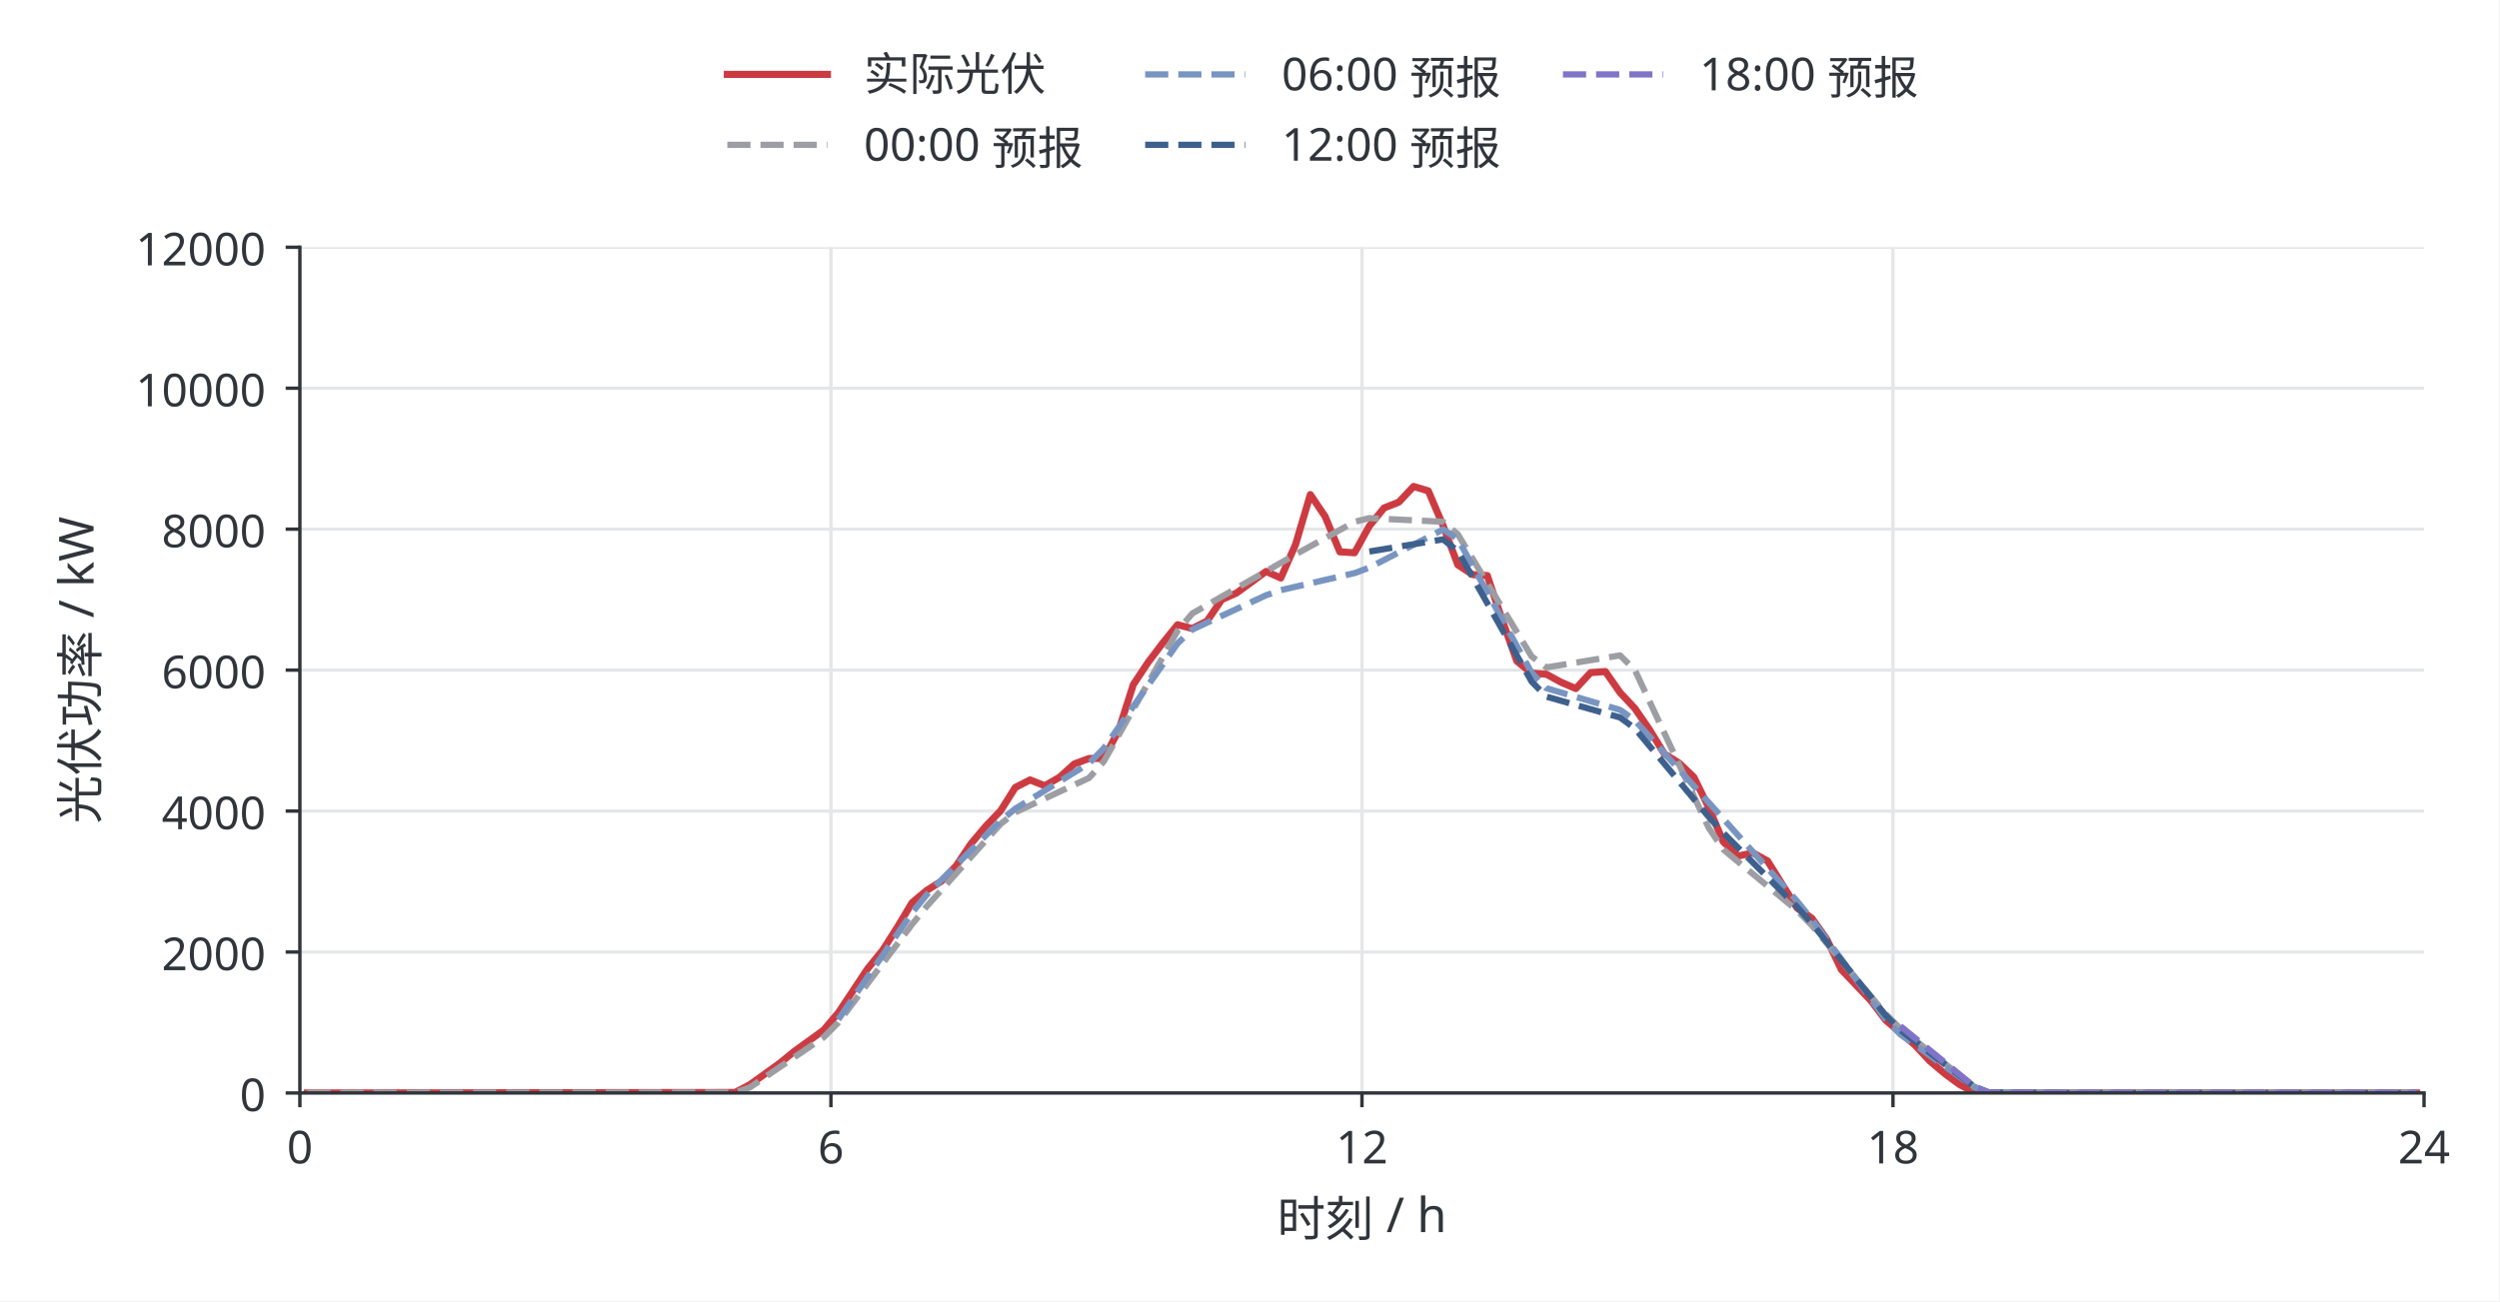
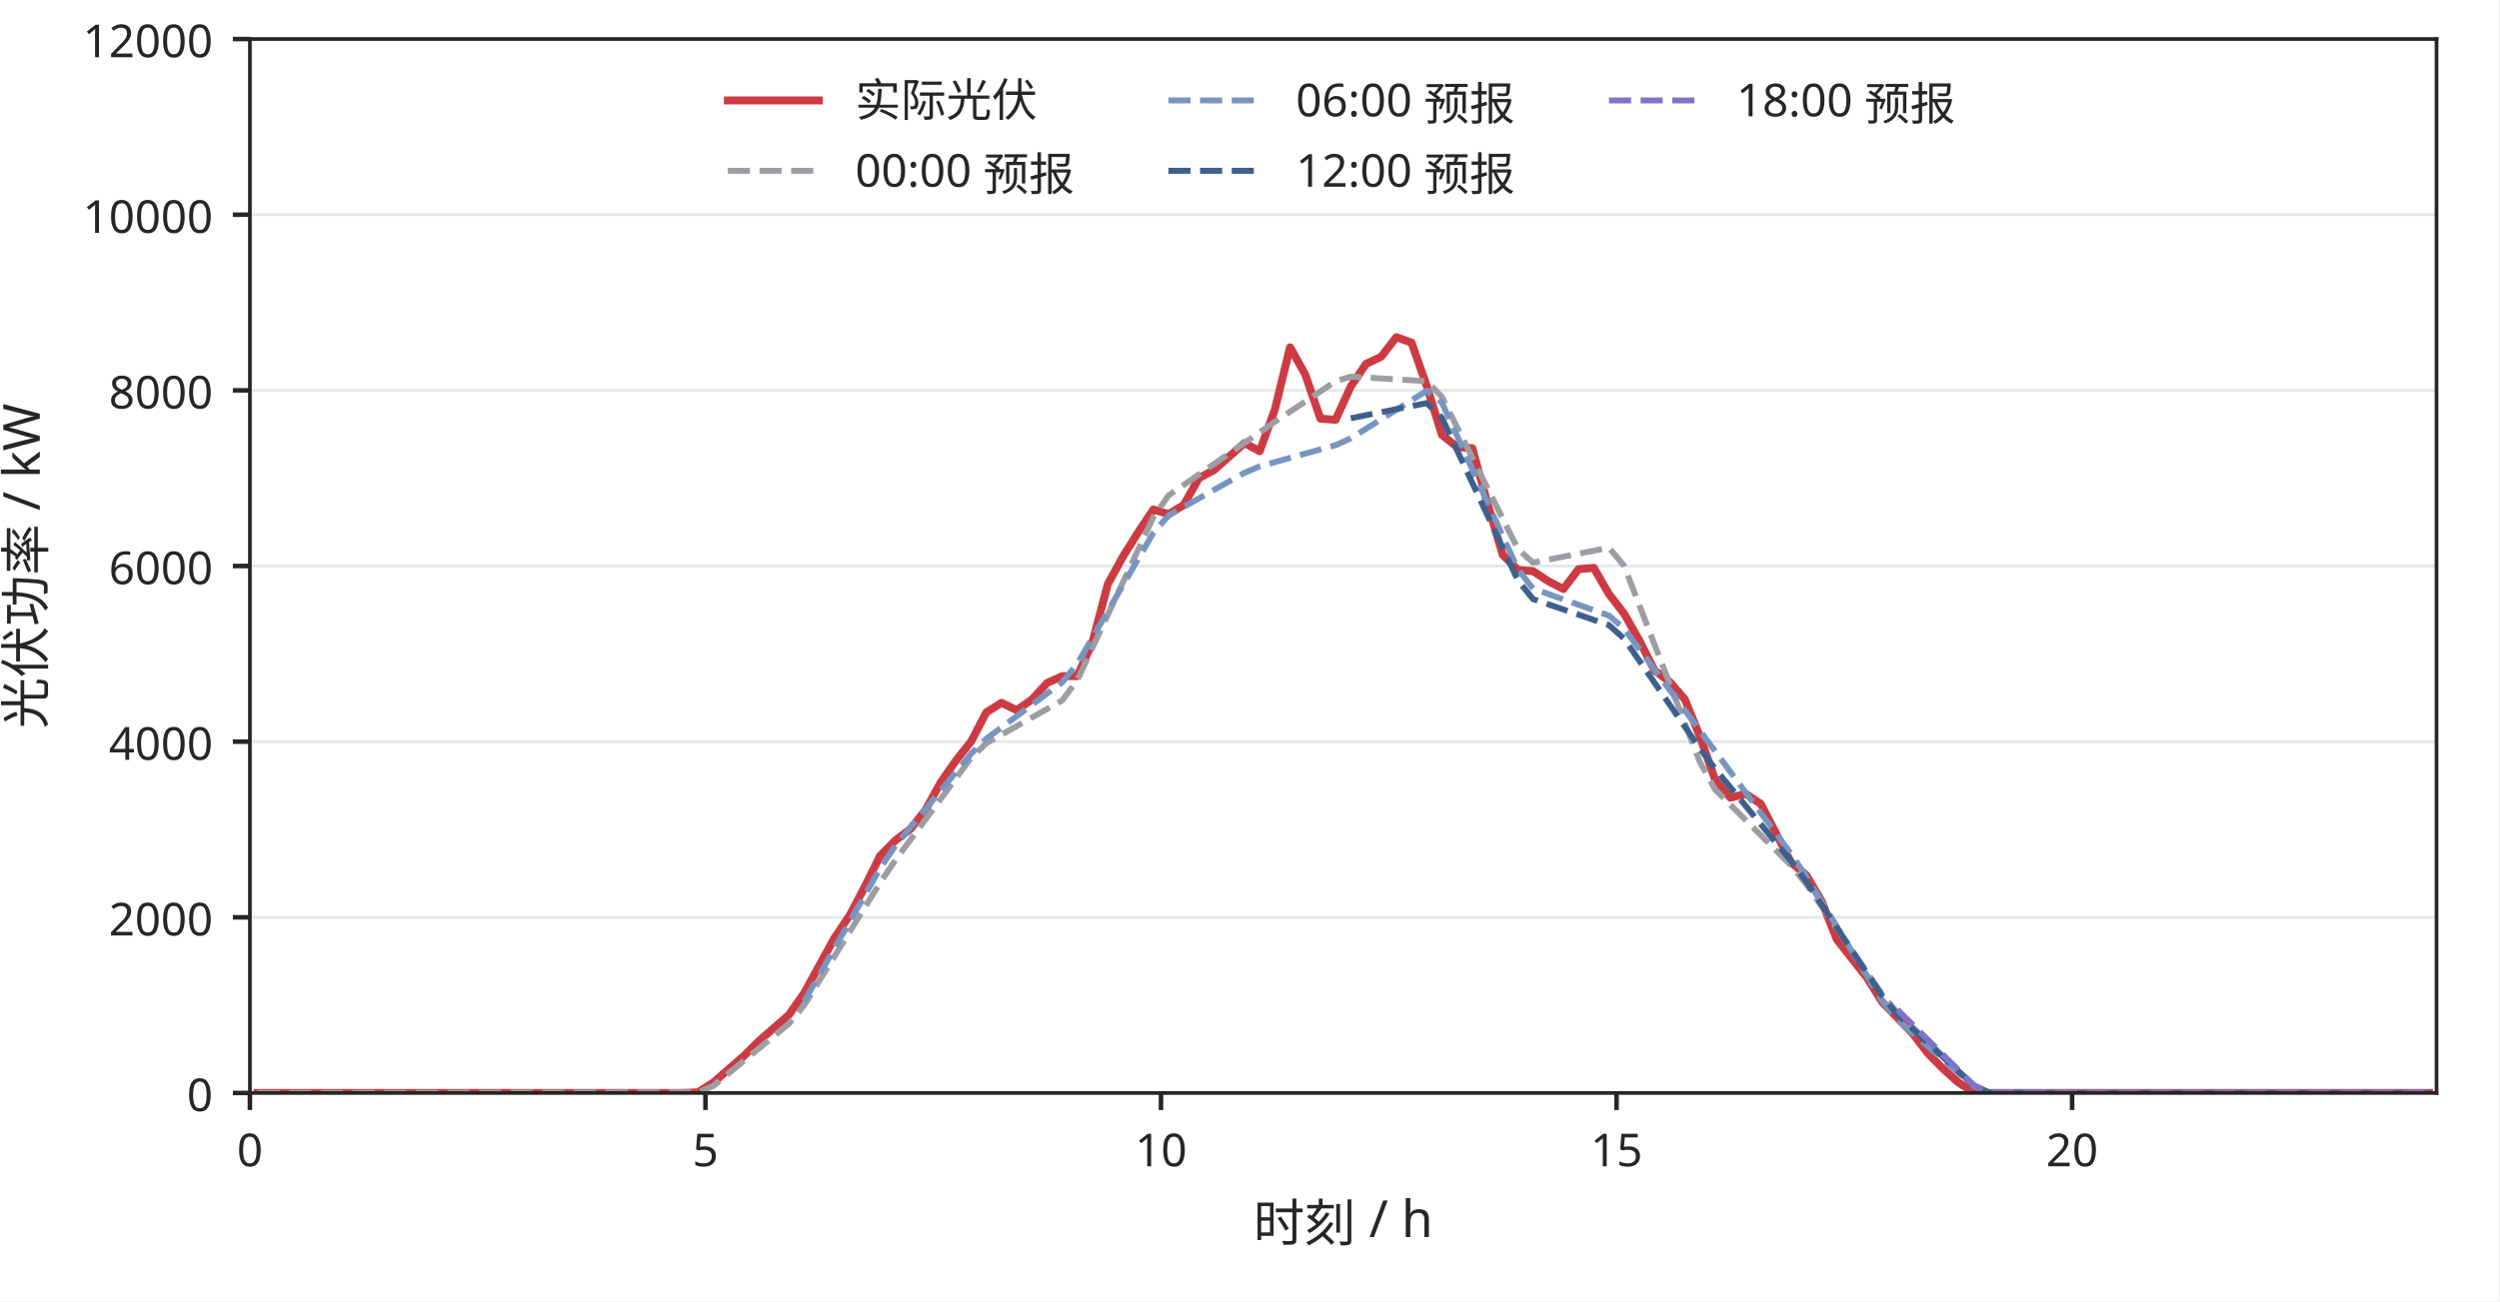
<svg xmlns="http://www.w3.org/2000/svg" xmlns:xlink="http://www.w3.org/1999/xlink" width="439.37pt" height="228.852pt" viewBox="0 0 439.37 228.852" version="1.1">
  <defs>
    <style type="text/css">*{stroke-linejoin: round; stroke-linecap: butt}</style>
  </defs>
  <g id="figure_1">
    <g id="patch_1">
      <path d="M 0 228.852  L 439.37 228.852  L 439.37 0  L 0 0  z " style="fill: #ffffff" />
    </g>
    <g id="axes_1">
      <g id="patch_2">
-         <path d="M 52.724 192.236  L 426.189 192.236  L 426.189 43.482  L 52.724 43.482  z " style="fill: #ffffff" />
-       </g>
-       <g id="line2d_1">
-         <path d="M 146.091 192.236  L 146.091 43.482  " clip-path="url(#pebdb99cb65)" style="fill: none; stroke: #e4e6e8; stroke-width: 0.6; stroke-linecap: square" />
-       </g>
-       <g id="line2d_2">
-         <path d="M 239.457 192.236  L 239.457 43.482  " clip-path="url(#pebdb99cb65)" style="fill: none; stroke: #e4e6e8; stroke-width: 0.6; stroke-linecap: square" />
-       </g>
-       <g id="line2d_3">
-         <path d="M 332.823 192.236  L 332.823 43.482  " clip-path="url(#pebdb99cb65)" style="fill: none; stroke: #e4e6e8; stroke-width: 0.6; stroke-linecap: square" />
+         <path d="M 43.937 192.236  L 428.386 192.236  L 428.386 6.866  L 43.937 6.866  z " style="fill: #ffffff" />
      </g>
      <g id="matplotlib.axis_1">
        <g id="xtick_1">
+           <g id="line2d_1">
+             <defs>
+               <path id="m7f1a7c6a8e" d="M 0 0  L 0 3  " style="stroke: #262626; stroke-width: 0.8" />
+             </defs>
+             <g>
+               <use xlink:href="#m7f1a7c6a8e" x="43.937" y="192.236" style="fill: #262626; stroke: #262626; stroke-width: 0.8" />
+             </g>
+           </g>
+           <g id="text_1">
+             <text style="font-size: 8px; font-family: 'Microsoft YaHei'; text-anchor: middle; fill: #262626" x="43.937" y="205.131" transform="rotate(-0 43.93701 205.1307)">0</text>
+           </g>
+         </g>
+         <g id="xtick_2">
+           <g id="line2d_2">
+             <g>
+               <use xlink:href="#m7f1a7c6a8e" x="124.031" y="192.236" style="fill: #262626; stroke: #262626; stroke-width: 0.8" />
+             </g>
+           </g>
+           <g id="text_2">
+             <text style="font-size: 8px; font-family: 'Microsoft YaHei'; text-anchor: middle; fill: #262626" x="124.031" y="205.131" transform="rotate(-0 124.0305 205.1307)">5</text>
+           </g>
+         </g>
+         <g id="xtick_3">
+           <g id="line2d_3">
+             <g>
+               <use xlink:href="#m7f1a7c6a8e" x="204.124" y="192.236" style="fill: #262626; stroke: #262626; stroke-width: 0.8" />
+             </g>
+           </g>
+           <g id="text_3">
+             <text style="font-size: 8px; font-family: 'Microsoft YaHei'; text-anchor: middle; fill: #262626" x="204.124" y="205.131" transform="rotate(-0 204.124 205.1307)">10</text>
+           </g>
+         </g>
+         <g id="xtick_4">
          <g id="line2d_4">
-             <defs>
-               <path id="mb6559a7703" d="M 0 0  L 0 2.5  " style="stroke: #30353b; stroke-width: 0.6" />
-             </defs>
-             <g>
-               <use xlink:href="#mb6559a7703" x="52.724" y="192.236" style="fill: #30353b; stroke: #30353b; stroke-width: 0.6" />
-             </g>
-           </g>
-           <g id="text_1">
-             <text style="font-size: 8px; font-family: 'Microsoft YaHei'; text-anchor: middle; fill: #30353b" x="52.724" y="204.631" transform="rotate(-0 52.72441 204.6307)">0</text>
-           </g>
-         </g>
-         <g id="xtick_2">
+             <g>
+               <use xlink:href="#m7f1a7c6a8e" x="284.218" y="192.236" style="fill: #262626; stroke: #262626; stroke-width: 0.8" />
+             </g>
+           </g>
+           <g id="text_4">
+             <text style="font-size: 8px; font-family: 'Microsoft YaHei'; text-anchor: middle; fill: #262626" x="284.218" y="205.131" transform="rotate(-0 284.2175 205.1307)">15</text>
+           </g>
+         </g>
+         <g id="xtick_5">
          <g id="line2d_5">
            <g>
-               <use xlink:href="#mb6559a7703" x="146.091" y="192.236" style="fill: #30353b; stroke: #30353b; stroke-width: 0.6" />
-             </g>
-           </g>
-           <g id="text_2">
-             <text style="font-size: 8px; font-family: 'Microsoft YaHei'; text-anchor: middle; fill: #30353b" x="146.091" y="204.631" transform="rotate(-0 146.0906 204.6307)">6</text>
-           </g>
-         </g>
-         <g id="xtick_3">
-           <g id="line2d_6">
-             <g>
-               <use xlink:href="#mb6559a7703" x="239.457" y="192.236" style="fill: #30353b; stroke: #30353b; stroke-width: 0.6" />
-             </g>
-           </g>
-           <g id="text_3">
-             <text style="font-size: 8px; font-family: 'Microsoft YaHei'; text-anchor: middle; fill: #30353b" x="239.457" y="204.631" transform="rotate(-0 239.4567 204.6307)">12</text>
-           </g>
-         </g>
-         <g id="xtick_4">
-           <g id="line2d_7">
-             <g>
-               <use xlink:href="#mb6559a7703" x="332.823" y="192.236" style="fill: #30353b; stroke: #30353b; stroke-width: 0.6" />
-             </g>
-           </g>
-           <g id="text_4">
-             <text style="font-size: 8px; font-family: 'Microsoft YaHei'; text-anchor: middle; fill: #30353b" x="332.823" y="204.631" transform="rotate(-0 332.8228 204.6307)">18</text>
-           </g>
-         </g>
-         <g id="xtick_5">
-           <g id="line2d_8">
-             <g>
-               <use xlink:href="#mb6559a7703" x="426.189" y="192.236" style="fill: #30353b; stroke: #30353b; stroke-width: 0.6" />
+               <use xlink:href="#m7f1a7c6a8e" x="364.311" y="192.236" style="fill: #262626; stroke: #262626; stroke-width: 0.8" />
            </g>
          </g>
          <g id="text_5">
-             <text style="font-size: 8px; font-family: 'Microsoft YaHei'; text-anchor: middle; fill: #30353b" x="426.189" y="204.631" transform="rotate(-0 426.189 204.6307)">24</text>
+             <text style="font-size: 8px; font-family: 'Microsoft YaHei'; text-anchor: middle; fill: #262626" x="364.311" y="205.131" transform="rotate(-0 364.311 205.1307)">20</text>
          </g>
        </g>
        <g id="text_6">
-           <text style="font-size: 8.5px; font-family: 'Microsoft YaHei'; text-anchor: middle; fill: #30353b" x="239.457" y="217.414" transform="rotate(-0 239.4567 217.4141)">时刻 / h</text>
+           <text style="font-size: 9px; font-family: 'Microsoft YaHei'; text-anchor: middle; fill: #262626" x="236.161" y="218.314" transform="rotate(-0 236.1614 218.3138)">时刻 / h</text>
        </g>
      </g>
      <g id="matplotlib.axis_2">
        <g id="ytick_1">
+           <g id="line2d_6">
+             <path d="M 43.937 192.236  L 428.386 192.236  " clip-path="url(#p3c0d0fab9a)" style="fill: none; stroke: #e4e8eb; stroke-width: 0.5; stroke-linecap: square" />
+           </g>
+           <g id="line2d_7">
+             <defs>
+               <path id="mca68388a7a" d="M 0 0  L -3 0  " style="stroke: #262626; stroke-width: 0.8" />
+             </defs>
+             <g>
+               <use xlink:href="#mca68388a7a" x="43.937" y="192.236" style="fill: #262626; stroke: #262626; stroke-width: 0.8" />
+             </g>
+           </g>
+           <g id="text_7">
+             <text style="font-size: 8px; font-family: 'Microsoft YaHei'; text-anchor: end; fill: #262626" x="37.437" y="195.433" transform="rotate(-0 37.43701 195.4332)">0</text>
+           </g>
+         </g>
+         <g id="ytick_2">
+           <g id="line2d_8">
+             <path d="M 43.937 161.341  L 428.386 161.341  " clip-path="url(#p3c0d0fab9a)" style="fill: none; stroke: #e4e8eb; stroke-width: 0.5; stroke-linecap: square" />
+           </g>
          <g id="line2d_9">
-             <path d="M 52.724 192.236  L 426.189 192.236  " clip-path="url(#pebdb99cb65)" style="fill: none; stroke: #e4e6e8; stroke-width: 0.55; stroke-linecap: square" />
-           </g>
+             <g>
+               <use xlink:href="#mca68388a7a" x="43.937" y="161.341" style="fill: #262626; stroke: #262626; stroke-width: 0.8" />
+             </g>
+           </g>
+           <g id="text_8">
+             <text style="font-size: 8px; font-family: 'Microsoft YaHei'; text-anchor: end; fill: #262626" x="37.437" y="164.538" transform="rotate(-0 37.43701 164.5382)">2000</text>
+           </g>
+         </g>
+         <g id="ytick_3">
          <g id="line2d_10">
-             <defs>
-               <path id="m5e99bd985e" d="M 0 0  L -2.5 0  " style="stroke: #30353b; stroke-width: 0.6" />
-             </defs>
-             <g>
-               <use xlink:href="#m5e99bd985e" x="52.724" y="192.236" style="fill: #30353b; stroke: #30353b; stroke-width: 0.6" />
-             </g>
-           </g>
-           <g id="text_7">
-             <text style="font-size: 8px; font-family: 'Microsoft YaHei'; text-anchor: end; fill: #30353b" x="46.724" y="195.433" transform="rotate(-0 46.72441 195.4332)">0</text>
-           </g>
-         </g>
-         <g id="ytick_2">
+             <path d="M 43.937 130.446  L 428.386 130.446  " clip-path="url(#p3c0d0fab9a)" style="fill: none; stroke: #e4e8eb; stroke-width: 0.5; stroke-linecap: square" />
+           </g>
          <g id="line2d_11">
-             <path d="M 52.724 167.443  L 426.189 167.443  " clip-path="url(#pebdb99cb65)" style="fill: none; stroke: #e4e6e8; stroke-width: 0.55; stroke-linecap: square" />
-           </g>
+             <g>
+               <use xlink:href="#mca68388a7a" x="43.937" y="130.446" style="fill: #262626; stroke: #262626; stroke-width: 0.8" />
+             </g>
+           </g>
+           <g id="text_9">
+             <text style="font-size: 8px; font-family: 'Microsoft YaHei'; text-anchor: end; fill: #262626" x="37.437" y="133.643" transform="rotate(-0 37.43701 133.6431)">4000</text>
+           </g>
+         </g>
+         <g id="ytick_4">
          <g id="line2d_12">
-             <g>
-               <use xlink:href="#m5e99bd985e" x="52.724" y="167.443" style="fill: #30353b; stroke: #30353b; stroke-width: 0.6" />
-             </g>
-           </g>
-           <g id="text_8">
-             <text style="font-size: 8px; font-family: 'Microsoft YaHei'; text-anchor: end; fill: #30353b" x="46.724" y="170.641" transform="rotate(-0 46.72441 170.6409)">2000</text>
-           </g>
-         </g>
-         <g id="ytick_3">
+             <path d="M 43.937 99.551  L 428.386 99.551  " clip-path="url(#p3c0d0fab9a)" style="fill: none; stroke: #e4e8eb; stroke-width: 0.5; stroke-linecap: square" />
+           </g>
          <g id="line2d_13">
-             <path d="M 52.724 142.651  L 426.189 142.651  " clip-path="url(#pebdb99cb65)" style="fill: none; stroke: #e4e6e8; stroke-width: 0.55; stroke-linecap: square" />
-           </g>
+             <g>
+               <use xlink:href="#mca68388a7a" x="43.937" y="99.551" style="fill: #262626; stroke: #262626; stroke-width: 0.8" />
+             </g>
+           </g>
+           <g id="text_10">
+             <text style="font-size: 8px; font-family: 'Microsoft YaHei'; text-anchor: end; fill: #262626" x="37.437" y="102.748" transform="rotate(-0 37.43701 102.7481)">6000</text>
+           </g>
+         </g>
+         <g id="ytick_5">
          <g id="line2d_14">
-             <g>
-               <use xlink:href="#m5e99bd985e" x="52.724" y="142.651" style="fill: #30353b; stroke: #30353b; stroke-width: 0.6" />
-             </g>
-           </g>
-           <g id="text_9">
-             <text style="font-size: 8px; font-family: 'Microsoft YaHei'; text-anchor: end; fill: #30353b" x="46.724" y="145.849" transform="rotate(-0 46.72441 145.8486)">4000</text>
-           </g>
-         </g>
-         <g id="ytick_4">
+             <path d="M 43.937 68.656  L 428.386 68.656  " clip-path="url(#p3c0d0fab9a)" style="fill: none; stroke: #e4e8eb; stroke-width: 0.5; stroke-linecap: square" />
+           </g>
          <g id="line2d_15">
-             <path d="M 52.724 117.859  L 426.189 117.859  " clip-path="url(#pebdb99cb65)" style="fill: none; stroke: #e4e6e8; stroke-width: 0.55; stroke-linecap: square" />
-           </g>
+             <g>
+               <use xlink:href="#mca68388a7a" x="43.937" y="68.656" style="fill: #262626; stroke: #262626; stroke-width: 0.8" />
+             </g>
+           </g>
+           <g id="text_11">
+             <text style="font-size: 8px; font-family: 'Microsoft YaHei'; text-anchor: end; fill: #262626" x="37.437" y="71.853" transform="rotate(-0 37.43701 71.8531)">8000</text>
+           </g>
+         </g>
+         <g id="ytick_6">
          <g id="line2d_16">
-             <g>
-               <use xlink:href="#m5e99bd985e" x="52.724" y="117.859" style="fill: #30353b; stroke: #30353b; stroke-width: 0.6" />
-             </g>
-           </g>
-           <g id="text_10">
-             <text style="font-size: 8px; font-family: 'Microsoft YaHei'; text-anchor: end; fill: #30353b" x="46.724" y="121.056" transform="rotate(-0 46.72441 121.0563)">6000</text>
-           </g>
-         </g>
-         <g id="ytick_5">
+             <path d="M 43.937 37.761  L 428.386 37.761  " clip-path="url(#p3c0d0fab9a)" style="fill: none; stroke: #e4e8eb; stroke-width: 0.5; stroke-linecap: square" />
+           </g>
          <g id="line2d_17">
-             <path d="M 52.724 93.066  L 426.189 93.066  " clip-path="url(#pebdb99cb65)" style="fill: none; stroke: #e4e6e8; stroke-width: 0.55; stroke-linecap: square" />
-           </g>
+             <g>
+               <use xlink:href="#mca68388a7a" x="43.937" y="37.761" style="fill: #262626; stroke: #262626; stroke-width: 0.8" />
+             </g>
+           </g>
+           <g id="text_12">
+             <text style="font-size: 8px; font-family: 'Microsoft YaHei'; text-anchor: end; fill: #262626" x="37.437" y="40.958" transform="rotate(-0 37.43701 40.95808)">10000</text>
+           </g>
+         </g>
+         <g id="ytick_7">
          <g id="line2d_18">
-             <g>
-               <use xlink:href="#m5e99bd985e" x="52.724" y="93.066" style="fill: #30353b; stroke: #30353b; stroke-width: 0.6" />
-             </g>
-           </g>
-           <g id="text_11">
-             <text style="font-size: 8px; font-family: 'Microsoft YaHei'; text-anchor: end; fill: #30353b" x="46.724" y="96.264" transform="rotate(-0 46.72441 96.26398)">8000</text>
-           </g>
-         </g>
-         <g id="ytick_6">
+             <path d="M 43.937 6.866  L 428.386 6.866  " clip-path="url(#p3c0d0fab9a)" style="fill: none; stroke: #e4e8eb; stroke-width: 0.5; stroke-linecap: square" />
+           </g>
          <g id="line2d_19">
-             <path d="M 52.724 68.274  L 426.189 68.274  " clip-path="url(#pebdb99cb65)" style="fill: none; stroke: #e4e6e8; stroke-width: 0.55; stroke-linecap: square" />
-           </g>
-           <g id="line2d_20">
-             <g>
-               <use xlink:href="#m5e99bd985e" x="52.724" y="68.274" style="fill: #30353b; stroke: #30353b; stroke-width: 0.6" />
-             </g>
-           </g>
-           <g id="text_12">
-             <text style="font-size: 8px; font-family: 'Microsoft YaHei'; text-anchor: end; fill: #30353b" x="46.724" y="71.472" transform="rotate(-0 46.72441 71.47168)">10000</text>
-           </g>
-         </g>
-         <g id="ytick_7">
-           <g id="line2d_21">
-             <path d="M 52.724 43.482  L 426.189 43.482  " clip-path="url(#pebdb99cb65)" style="fill: none; stroke: #e4e6e8; stroke-width: 0.55; stroke-linecap: square" />
-           </g>
-           <g id="line2d_22">
-             <g>
-               <use xlink:href="#m5e99bd985e" x="52.724" y="43.482" style="fill: #30353b; stroke: #30353b; stroke-width: 0.6" />
+             <g>
+               <use xlink:href="#mca68388a7a" x="43.937" y="6.866" style="fill: #262626; stroke: #262626; stroke-width: 0.8" />
            </g>
          </g>
          <g id="text_13">
-             <text style="font-size: 8px; font-family: 'Microsoft YaHei'; text-anchor: end; fill: #30353b" x="46.724" y="46.679" transform="rotate(-0 46.72441 46.67938)">12000</text>
+             <text style="font-size: 8px; font-family: 'Microsoft YaHei'; text-anchor: end; fill: #262626" x="37.437" y="10.063" transform="rotate(-0 37.43701 10.06306)">12000</text>
          </g>
        </g>
        <g id="text_14">
-           <text style="font-size: 8.5px; font-family: 'Microsoft YaHei'; text-anchor: middle; fill: #30353b" x="17.155" y="117.859" transform="rotate(-90 17.15511 117.8588)">光伏功率 / kW</text>
-         </g>
+           <text style="font-size: 9px; font-family: 'Microsoft YaHei'; text-anchor: middle; fill: #262626" x="7.743" y="99.551" transform="rotate(-90 7.743414 99.55062)">光伏功率 / kW</text>
+         </g>
+       </g>
+       <g id="line2d_20">
+         <path d="M 45.272 192.236  L 120.026 192.236  L 122.696 192.123  L 125.365 190.432  L 130.705 185.793  L 133.375 183.159  L 138.714 178.477  L 141.384 174.673  L 146.724 164.957  L 149.393 160.996  L 152.063 155.926  L 154.733 150.539  L 157.403 147.83  L 160.073 145.8  L 162.742 142.419  L 165.412 137.59  L 168.082 133.761  L 170.752 130.393  L 173.422 125.275  L 176.091 123.621  L 178.761 124.905  L 181.431 123.032  L 184.101 120.119  L 186.77 118.921  L 189.44 118.907  L 192.11 112.844  L 194.78 102.728  L 197.45 97.866  L 200.119 93.602  L 202.789 89.61  L 205.459 90.438  L 208.129 88.805  L 210.798 84.088  L 213.468 82.654  L 218.808 77.923  L 221.478 79.367  L 224.147 72.009  L 226.817 61.083  L 229.487 65.864  L 232.157 73.635  L 234.827 73.829  L 237.496 67.972  L 240.166 64.006  L 242.836 62.739  L 245.506 59.298  L 248.175 60.272  L 250.845 67.889  L 253.515 76.481  L 256.185 78.62  L 258.855 78.837  L 261.524 88.51  L 264.194 97.577  L 266.864 100.227  L 269.534 100.45  L 272.203 102.218  L 274.873 103.596  L 277.543 100.103  L 280.213 99.871  L 282.883 104.487  L 285.552 107.936  L 288.222 112.634  L 290.892 117.916  L 293.562 119.927  L 296.232 123.012  L 298.901 129.59  L 301.571 137.198  L 304.241 140.309  L 306.911 139.613  L 309.58 141.394  L 314.92 151.707  L 317.59 153.938  L 320.26 158.47  L 322.929 165.195  L 328.269 171.993  L 330.939 176.261  L 336.278 181.774  L 338.948 185.243  L 341.618 187.971  L 344.288 190.354  L 346.957 192.116  L 349.627 192.236  L 354.967 192.236  L 427.051 192.236  L 427.051 192.236  " clip-path="url(#p3c0d0fab9a)" style="fill: none; stroke: #cd3b42; stroke-width: 1.4; stroke-linecap: square" />
+       </g>
+       <g id="line2d_21">
+         <path d="M 45.272 192.236  L 122.696 192.137  L 125.365 191.031  L 138.714 180.057  L 141.384 176.806  L 154.733 155.266  L 157.403 151.309  L 170.752 133.278  L 173.422 130.721  L 186.77 123.184  L 189.44 119.567  L 202.789 90.935  L 205.459 87.138  L 224.147 74.19  L 234.827 67.056  L 237.496 66.244  L 250.845 67.039  L 253.515 69.794  L 266.864 96.55  L 269.534 98.962  L 282.883 96.329  L 285.552 99.523  L 298.901 134.096  L 301.571 138.888  L 314.92 152.237  L 317.59 155.512  L 330.939 174.92  L 333.609 178.133  L 346.957 190.85  L 349.627 192.131  L 378.995 192.236  L 427.051 192.236  L 427.051 192.236  " clip-path="url(#p3c0d0fab9a)" style="fill: none; stroke-dasharray: 3.885,1.68; stroke-dashoffset: 0; stroke: #9d9ea3; stroke-width: 1.05" />
+       </g>
+       <g id="line2d_22">
+         <path d="M 141.384 176.136  L 144.054 171.455  L 146.724 166.773  L 149.393 162.092  L 152.063 157.411  L 154.733 152.73  L 157.403 148.767  L 160.073 145.522  L 162.742 142.278  L 165.412 139.034  L 168.082 135.789  L 170.752 132.545  L 173.422 129.928  L 176.091 127.94  L 178.761 125.952  L 181.431 123.963  L 184.101 121.975  L 186.77 119.987  L 189.44 116.694  L 192.11 112.097  L 194.78 107.499  L 197.45 102.902  L 200.119 98.305  L 202.789 93.707  L 205.459 90.658  L 208.129 89.156  L 210.798 87.654  L 213.468 86.152  L 216.138 84.651  L 218.808 83.149  L 221.478 82.025  L 224.147 81.279  L 226.817 80.533  L 229.487 79.787  L 232.157 79.041  L 234.827 78.295  L 237.496 77.086  L 240.166 75.413  L 242.836 73.741  L 245.506 72.068  L 248.175 70.396  L 250.845 68.723  L 253.515 70.817  L 256.185 76.676  L 258.855 82.535  L 261.524 88.394  L 264.194 94.254  L 266.864 100.113  L 269.534 103.518  L 272.203 104.47  L 274.873 105.421  L 277.543 106.372  L 280.213 107.324  L 282.883 108.275  L 285.552 110.55  L 288.222 114.15  L 290.892 117.749  L 293.562 121.348  L 296.232 124.948  L 298.901 128.547  L 301.571 132.152  L 304.241 135.762  L 306.911 139.372  L 309.58 142.982  L 312.25 146.592  L 314.92 150.202  L 317.59 154.193  L 320.26 158.565  L 322.929 162.937  L 325.599 167.309  L 328.269 171.681  L 330.939 176.054  L 333.609 179.397  L 336.278 181.711  L 338.948 184.026  L 341.618 186.34  L 344.288 188.655  L 346.957 190.969  L 349.627 192.135  L 352.297 192.154  L 354.967 192.172  L 357.637 192.19  L 360.306 192.208  L 362.976 192.227  L 365.646 192.236  L 368.316 192.236  L 370.985 192.236  L 373.655 192.236  L 376.325 192.236  L 378.995 192.236  L 381.665 192.236  L 384.334 192.236  L 387.004 192.236  L 389.674 192.236  L 392.344 192.236  L 395.014 192.236  L 397.683 192.236  L 400.353 192.236  L 403.023 192.236  L 405.693 192.236  L 408.362 192.236  L 411.032 192.236  L 413.702 192.236  L 416.372 192.236  L 419.042 192.236  L 421.711 192.236  L 424.381 192.236  L 427.051 192.236  " clip-path="url(#p3c0d0fab9a)" style="fill: none; stroke-dasharray: 3.885,1.68; stroke-dashoffset: 0; stroke: #7895c1; stroke-width: 1.05" />
      </g>
      <g id="line2d_23">
-         <path d="M 54.021 192.236  L 129.233 192.145  L 131.826 190.788  L 137.013 187.066  L 139.607 184.952  L 144.794 181.194  L 147.387 178.142  L 152.574 170.345  L 155.168 167.167  L 157.761 163.099  L 160.355 158.775  L 162.948 156.601  L 165.542 154.972  L 168.135 152.259  L 170.729 148.384  L 173.322 145.311  L 175.916 142.609  L 178.509 138.502  L 181.103 137.174  L 183.696 138.205  L 186.29 136.702  L 188.883 134.364  L 191.477 133.403  L 194.07 133.392  L 196.664 128.526  L 199.257 120.409  L 201.851 116.507  L 204.444 113.085  L 207.038 109.881  L 209.631 110.546  L 212.225 109.236  L 214.818 105.45  L 217.412 104.299  L 222.599 100.503  L 225.192 101.662  L 227.786 95.758  L 230.379 86.99  L 232.973 90.826  L 235.566 97.062  L 238.16 97.218  L 240.753 92.518  L 243.347 89.336  L 245.94 88.319  L 248.534 85.557  L 251.127 86.339  L 253.721 92.452  L 256.314 99.346  L 258.908 101.063  L 261.501 101.237  L 264.095 108.999  L 266.688 116.275  L 269.282 118.402  L 271.875 118.58  L 274.469 120  L 277.062 121.105  L 279.656 118.302  L 282.25 118.116  L 284.843 121.82  L 287.437 124.588  L 290.03 128.357  L 292.624 132.597  L 295.217 134.21  L 297.811 136.686  L 300.404 141.964  L 302.998 148.07  L 305.591 150.566  L 308.185 150.007  L 310.778 151.437  L 315.965 159.713  L 318.559 161.503  L 321.152 165.139  L 323.746 170.537  L 328.933 175.991  L 331.526 179.417  L 336.713 183.84  L 339.307 186.624  L 341.9 188.814  L 344.494 190.725  L 347.087 192.139  L 349.681 192.236  L 354.868 192.236  L 424.892 192.236  L 424.892 192.236  " clip-path="url(#pebdb99cb65)" style="fill: none; stroke: #cd3b42; stroke-width: 1.25; stroke-linecap: square" />
+         <path d="M 237.496 73.562  L 240.166 73.029  L 242.836 72.496  L 245.506 71.963  L 248.175 71.43  L 250.845 70.897  L 253.515 73.487  L 256.185 79.2  L 258.855 84.914  L 261.524 90.627  L 264.194 96.34  L 266.864 102.054  L 269.534 105.368  L 272.203 106.283  L 274.873 107.198  L 277.543 108.113  L 280.213 109.028  L 282.883 109.943  L 285.552 112.335  L 288.222 116.205  L 290.892 120.075  L 293.562 123.945  L 296.232 127.815  L 298.901 131.685  L 301.571 135.242  L 304.241 138.486  L 306.911 141.73  L 309.58 144.974  L 312.25 148.219  L 314.92 151.463  L 317.59 155.096  L 320.26 159.117  L 322.929 163.138  L 325.599 167.159  L 328.269 171.18  L 330.939 175.201  L 333.609 178.455  L 336.278 180.94  L 338.948 183.425  L 341.618 185.911  L 344.288 188.396  L 346.957 190.882  L 349.627 192.134  L 352.297 192.152  L 354.967 192.171  L 357.637 192.189  L 360.306 192.208  L 362.976 192.226  L 365.646 192.236  L 368.316 192.236  L 370.985 192.236  L 373.655 192.236  L 376.325 192.236  L 378.995 192.236  L 381.665 192.236  L 384.334 192.236  L 387.004 192.236  L 389.674 192.236  L 392.344 192.236  L 395.014 192.236  L 397.683 192.236  L 400.353 192.236  L 403.023 192.236  L 405.693 192.236  L 408.362 192.236  L 411.032 192.236  L 413.702 192.236  L 416.372 192.236  L 419.042 192.236  L 421.711 192.236  L 424.381 192.236  L 427.051 192.236  " clip-path="url(#p3c0d0fab9a)" style="fill: none; stroke-dasharray: 3.885,1.68; stroke-dashoffset: 0; stroke: #3e608d; stroke-width: 1.05" />
      </g>
      <g id="line2d_24">
-         <path d="M 54.021 192.236  L 129.233 192.157  L 131.826 191.269  L 144.794 182.463  L 147.387 179.853  L 160.355 162.569  L 162.948 159.393  L 175.916 144.924  L 178.509 142.872  L 191.477 136.824  L 194.07 133.921  L 207.038 110.945  L 209.631 107.898  L 227.786 97.508  L 238.16 91.783  L 240.753 91.131  L 253.721 91.769  L 256.314 93.98  L 269.282 115.451  L 271.875 117.387  L 284.843 115.274  L 287.437 117.837  L 300.404 145.58  L 302.998 149.426  L 315.965 160.138  L 318.559 162.766  L 331.526 178.34  L 334.12 180.918  L 347.087 191.124  L 349.681 192.152  L 380.803 192.236  L 424.892 192.236  L 424.892 192.236  " clip-path="url(#pebdb99cb65)" style="fill: none; stroke-dasharray: 4.07,1.76; stroke-dashoffset: 0; stroke: #9d9ea3; stroke-width: 1.1" />
-       </g>
-       <g id="line2d_25">
-         <path d="M 147.387 179.316  L 149.981 175.56  L 152.574 171.803  L 155.168 168.046  L 157.761 164.29  L 160.355 160.533  L 162.948 157.353  L 165.542 154.75  L 168.135 152.146  L 170.729 149.543  L 173.322 146.939  L 175.916 144.336  L 178.509 142.236  L 181.103 140.64  L 183.696 139.045  L 186.29 137.449  L 188.883 135.854  L 191.477 134.258  L 194.07 131.616  L 196.664 127.927  L 199.257 124.237  L 201.851 120.548  L 204.444 116.859  L 207.038 113.17  L 209.631 110.723  L 212.225 109.517  L 214.818 108.312  L 217.412 107.107  L 220.005 105.902  L 222.599 104.697  L 225.192 103.795  L 227.786 103.196  L 230.379 102.598  L 232.973 101.999  L 235.566 101.4  L 238.16 100.802  L 240.753 99.831  L 243.347 98.489  L 245.94 97.147  L 248.534 95.805  L 251.127 94.463  L 253.721 93.121  L 256.314 94.801  L 258.908 99.503  L 261.501 104.204  L 264.095 108.906  L 266.688 113.608  L 269.282 118.31  L 271.875 121.043  L 274.469 121.806  L 277.062 122.57  L 279.656 123.333  L 282.25 124.096  L 284.843 124.86  L 287.437 126.686  L 290.03 129.574  L 292.624 132.462  L 295.217 135.351  L 297.811 138.239  L 300.404 141.127  L 302.998 144.02  L 305.591 146.917  L 308.185 149.814  L 310.778 152.711  L 313.372 155.608  L 315.965 158.505  L 318.559 161.707  L 321.152 165.216  L 323.746 168.724  L 326.339 172.233  L 328.933 175.741  L 331.526 179.25  L 334.12 181.933  L 336.713 183.79  L 339.307 185.647  L 341.9 187.505  L 344.494 189.362  L 347.087 191.219  L 349.681 192.155  L 352.274 192.17  L 354.868 192.185  L 357.461 192.199  L 360.055 192.214  L 362.648 192.228  L 365.242 192.236  L 367.835 192.236  L 370.429 192.236  L 373.022 192.236  L 375.616 192.236  L 378.209 192.236  L 380.803 192.236  L 383.396 192.236  L 385.99 192.236  L 388.583 192.236  L 391.177 192.236  L 393.77 192.236  L 396.364 192.236  L 398.957 192.236  L 401.551 192.236  L 404.144 192.236  L 406.738 192.236  L 409.331 192.236  L 411.925 192.236  L 414.518 192.236  L 417.112 192.236  L 419.705 192.236  L 422.299 192.236  L 424.892 192.236  " clip-path="url(#pebdb99cb65)" style="fill: none; stroke-dasharray: 4.07,1.76; stroke-dashoffset: 0; stroke: #7895c1; stroke-width: 1.1" />
-       </g>
-       <g id="line2d_26">
-         <path d="M 240.753 97.004  L 243.347 96.576  L 245.94 96.148  L 248.534 95.72  L 251.127 95.293  L 253.721 94.865  L 256.314 96.943  L 258.908 101.528  L 261.501 106.113  L 264.095 110.698  L 266.688 115.283  L 269.282 119.867  L 271.875 122.527  L 274.469 123.261  L 277.062 123.995  L 279.656 124.73  L 282.25 125.464  L 284.843 126.198  L 287.437 128.118  L 290.03 131.224  L 292.624 134.329  L 295.217 137.434  L 297.811 140.54  L 300.404 143.645  L 302.998 146.5  L 305.591 149.103  L 308.185 151.707  L 310.778 154.31  L 313.372 156.913  L 315.965 159.517  L 318.559 162.432  L 321.152 165.659  L 323.746 168.886  L 326.339 172.113  L 328.933 175.339  L 331.526 178.566  L 334.12 181.177  L 336.713 183.171  L 339.307 185.166  L 341.9 187.16  L 344.494 189.155  L 347.087 191.149  L 349.681 192.154  L 352.274 192.169  L 354.868 192.184  L 357.461 192.198  L 360.055 192.213  L 362.648 192.228  L 365.242 192.236  L 367.835 192.236  L 370.429 192.236  L 373.022 192.236  L 375.616 192.236  L 378.209 192.236  L 380.803 192.236  L 383.396 192.236  L 385.99 192.236  L 388.583 192.236  L 391.177 192.236  L 393.77 192.236  L 396.364 192.236  L 398.957 192.236  L 401.551 192.236  L 404.144 192.236  L 406.738 192.236  L 409.331 192.236  L 411.925 192.236  L 414.518 192.236  L 417.112 192.236  L 419.705 192.236  L 422.299 192.236  L 424.892 192.236  " clip-path="url(#pebdb99cb65)" style="fill: none; stroke-dasharray: 4.07,1.76; stroke-dashoffset: 0; stroke: #3e608d; stroke-width: 1.1" />
-       </g>
-       <g id="line2d_27">
-         <path d="M 334.12 180.477  L 336.713 182.598  L 339.307 184.719  L 341.9 186.84  L 344.494 188.96  L 347.087 191.081  L 349.681 192.149  L 352.274 192.165  L 354.868 192.181  L 357.461 192.196  L 360.055 192.212  L 362.648 192.228  L 365.242 192.236  L 367.835 192.236  L 370.429 192.236  L 373.022 192.236  L 375.616 192.236  L 378.209 192.236  L 380.803 192.236  L 383.396 192.236  L 385.99 192.236  L 388.583 192.236  L 391.177 192.236  L 393.77 192.236  L 396.364 192.236  L 398.957 192.236  L 401.551 192.236  L 404.144 192.236  L 406.738 192.236  L 409.331 192.236  L 411.925 192.236  L 414.518 192.236  L 417.112 192.236  L 419.705 192.236  L 422.299 192.236  L 424.892 192.236  " clip-path="url(#pebdb99cb65)" style="fill: none; stroke-dasharray: 4.07,1.76; stroke-dashoffset: 0; stroke: #8074c8; stroke-width: 1.1" />
+         <path d="M 333.609 177.583  L 336.278 180.226  L 338.948 182.868  L 341.618 185.511  L 344.288 188.154  L 346.957 190.797  L 349.627 192.128  L 352.297 192.148  L 354.967 192.167  L 357.637 192.187  L 360.306 192.206  L 362.976 192.226  L 365.646 192.236  L 368.316 192.236  L 370.985 192.236  L 373.655 192.236  L 376.325 192.236  L 378.995 192.236  L 381.665 192.236  L 384.334 192.236  L 387.004 192.236  L 389.674 192.236  L 392.344 192.236  L 395.014 192.236  L 397.683 192.236  L 400.353 192.236  L 403.023 192.236  L 405.693 192.236  L 408.362 192.236  L 411.032 192.236  L 413.702 192.236  L 416.372 192.236  L 419.042 192.236  L 421.711 192.236  L 424.381 192.236  L 427.051 192.236  " clip-path="url(#p3c0d0fab9a)" style="fill: none; stroke-dasharray: 3.885,1.68; stroke-dashoffset: 0; stroke: #8074c8; stroke-width: 1.05" />
      </g>
      <g id="patch_3">
-         <path d="M 52.724 192.236  L 52.724 43.482  " style="fill: none; stroke: #30353b; stroke-width: 0.6; stroke-linejoin: miter; stroke-linecap: square" />
+         <path d="M 43.937 192.236  L 43.937 6.866  " style="fill: none; stroke: #262626; stroke-width: 0.65; stroke-linejoin: miter; stroke-linecap: square" />
      </g>
      <g id="patch_4">
-         <path d="M 52.724 192.236  L 426.189 192.236  " style="fill: none; stroke: #30353b; stroke-width: 0.6; stroke-linejoin: miter; stroke-linecap: square" />
-       </g>
-     </g>
-     <g id="legend_1">
-       <g id="line2d_28">
-         <path d="M 127.878 13.084  L 136.678 13.084  L 145.478 13.084  " style="fill: none; stroke: #cd3b42; stroke-width: 1.25; stroke-linecap: square" />
-       </g>
-       <g id="text_15">
-         <text style="font-size: 8px; font-family: 'Microsoft YaHei'; text-anchor: start; fill: #30353b" x="151.878" y="15.884" transform="rotate(-0 151.878 15.88352)">实际光伏</text>
-       </g>
-       <g id="line2d_29">
-         <path d="M 127.878 25.467  L 136.678 25.467  L 145.478 25.467  " style="fill: none; stroke-dasharray: 4.07,1.76; stroke-dashoffset: 0; stroke: #9d9ea3; stroke-width: 1.1" />
-       </g>
-       <g id="text_16">
-         <text style="font-size: 8px; font-family: 'Microsoft YaHei'; text-anchor: start; fill: #30353b" x="151.878" y="28.267" transform="rotate(-0 151.878 28.26727)">00:00 预报</text>
-       </g>
-       <g id="line2d_30">
-         <path d="M 201.337 13.084  L 210.137 13.084  L 218.937 13.084  " style="fill: none; stroke-dasharray: 4.07,1.76; stroke-dashoffset: 0; stroke: #7895c1; stroke-width: 1.1" />
-       </g>
-       <g id="text_17">
-         <text style="font-size: 8px; font-family: 'Microsoft YaHei'; text-anchor: start; fill: #30353b" x="225.337" y="15.884" transform="rotate(-0 225.3368 15.88352)">06:00 预报</text>
-       </g>
-       <g id="line2d_31">
-         <path d="M 201.337 25.467  L 210.137 25.467  L 218.937 25.467  " style="fill: none; stroke-dasharray: 4.07,1.76; stroke-dashoffset: 0; stroke: #3e608d; stroke-width: 1.1" />
-       </g>
-       <g id="text_18">
-         <text style="font-size: 8px; font-family: 'Microsoft YaHei'; text-anchor: start; fill: #30353b" x="225.337" y="28.267" transform="rotate(-0 225.3368 28.26727)">12:00 预报</text>
-       </g>
-       <g id="line2d_32">
-         <path d="M 274.796 13.084  L 283.596 13.084  L 292.396 13.084  " style="fill: none; stroke-dasharray: 4.07,1.76; stroke-dashoffset: 0; stroke: #8074c8; stroke-width: 1.1" />
-       </g>
-       <g id="text_19">
-         <text style="font-size: 8px; font-family: 'Microsoft YaHei'; text-anchor: start; fill: #30353b" x="298.796" y="15.884" transform="rotate(-0 298.7955 15.88352)">18:00 预报</text>
+         <path d="M 428.386 192.236  L 428.386 6.866  " style="fill: none; stroke: #262626; stroke-width: 0.65; stroke-linejoin: miter; stroke-linecap: square" />
+       </g>
+       <g id="patch_5">
+         <path d="M 43.937 192.236  L 428.386 192.236  " style="fill: none; stroke: #262626; stroke-width: 0.65; stroke-linejoin: miter; stroke-linecap: square" />
+       </g>
+       <g id="patch_6">
+         <path d="M 43.937 6.866  L 428.386 6.866  " style="fill: none; stroke: #262626; stroke-width: 0.65; stroke-linejoin: miter; stroke-linecap: square" />
+       </g>
+       <g id="legend_1">
+         <g id="line2d_25">
+           <path d="M 127.973 17.661  L 135.973 17.661  L 143.973 17.661  " style="fill: none; stroke: #cd3b42; stroke-width: 1.4; stroke-linecap: square" />
+         </g>
+         <g id="text_15">
+           <text style="font-size: 8px; font-family: 'Microsoft YaHei'; text-anchor: start; fill: #262626" x="150.373" y="20.461" transform="rotate(-0 150.3733 20.46056)">实际光伏</text>
+         </g>
+         <g id="line2d_26">
+           <path d="M 127.973 30.044  L 135.973 30.044  L 143.973 30.044  " style="fill: none; stroke-dasharray: 3.885,1.68; stroke-dashoffset: 0; stroke: #9d9ea3; stroke-width: 1.05" />
+         </g>
+         <g id="text_16">
+           <text style="font-size: 8px; font-family: 'Microsoft YaHei'; text-anchor: start; fill: #262626" x="150.373" y="32.844" transform="rotate(-0 150.3733 32.84431)">00:00 预报</text>
+         </g>
+         <g id="line2d_27">
+           <path d="M 205.432 17.661  L 213.432 17.661  L 221.432 17.661  " style="fill: none; stroke-dasharray: 3.885,1.68; stroke-dashoffset: 0; stroke: #7895c1; stroke-width: 1.05" />
+         </g>
+         <g id="text_17">
+           <text style="font-size: 8px; font-family: 'Microsoft YaHei'; text-anchor: start; fill: #262626" x="227.832" y="20.461" transform="rotate(-0 227.832 20.46056)">06:00 预报</text>
+         </g>
+         <g id="line2d_28">
+           <path d="M 205.432 30.044  L 213.432 30.044  L 221.432 30.044  " style="fill: none; stroke-dasharray: 3.885,1.68; stroke-dashoffset: 0; stroke: #3e608d; stroke-width: 1.05" />
+         </g>
+         <g id="text_18">
+           <text style="font-size: 8px; font-family: 'Microsoft YaHei'; text-anchor: start; fill: #262626" x="227.832" y="32.844" transform="rotate(-0 227.832 32.84431)">12:00 预报</text>
+         </g>
+         <g id="line2d_29">
+           <path d="M 282.891 17.661  L 290.891 17.661  L 298.891 17.661  " style="fill: none; stroke-dasharray: 3.885,1.68; stroke-dashoffset: 0; stroke: #8074c8; stroke-width: 1.05" />
+         </g>
+         <g id="text_19">
+           <text style="font-size: 8px; font-family: 'Microsoft YaHei'; text-anchor: start; fill: #262626" x="305.291" y="20.461" transform="rotate(-0 305.2908 20.46056)">18:00 预报</text>
+         </g>
      </g>
    </g>
  </g>
  <defs>
-     <clipPath id="pebdb99cb65">
-       <rect x="52.724" y="43.482" width="373.465" height="148.754" />
+     <clipPath id="p3c0d0fab9a">
+       <rect x="43.937" y="6.866" width="384.449" height="185.37" />
    </clipPath>
  </defs>
</svg>
